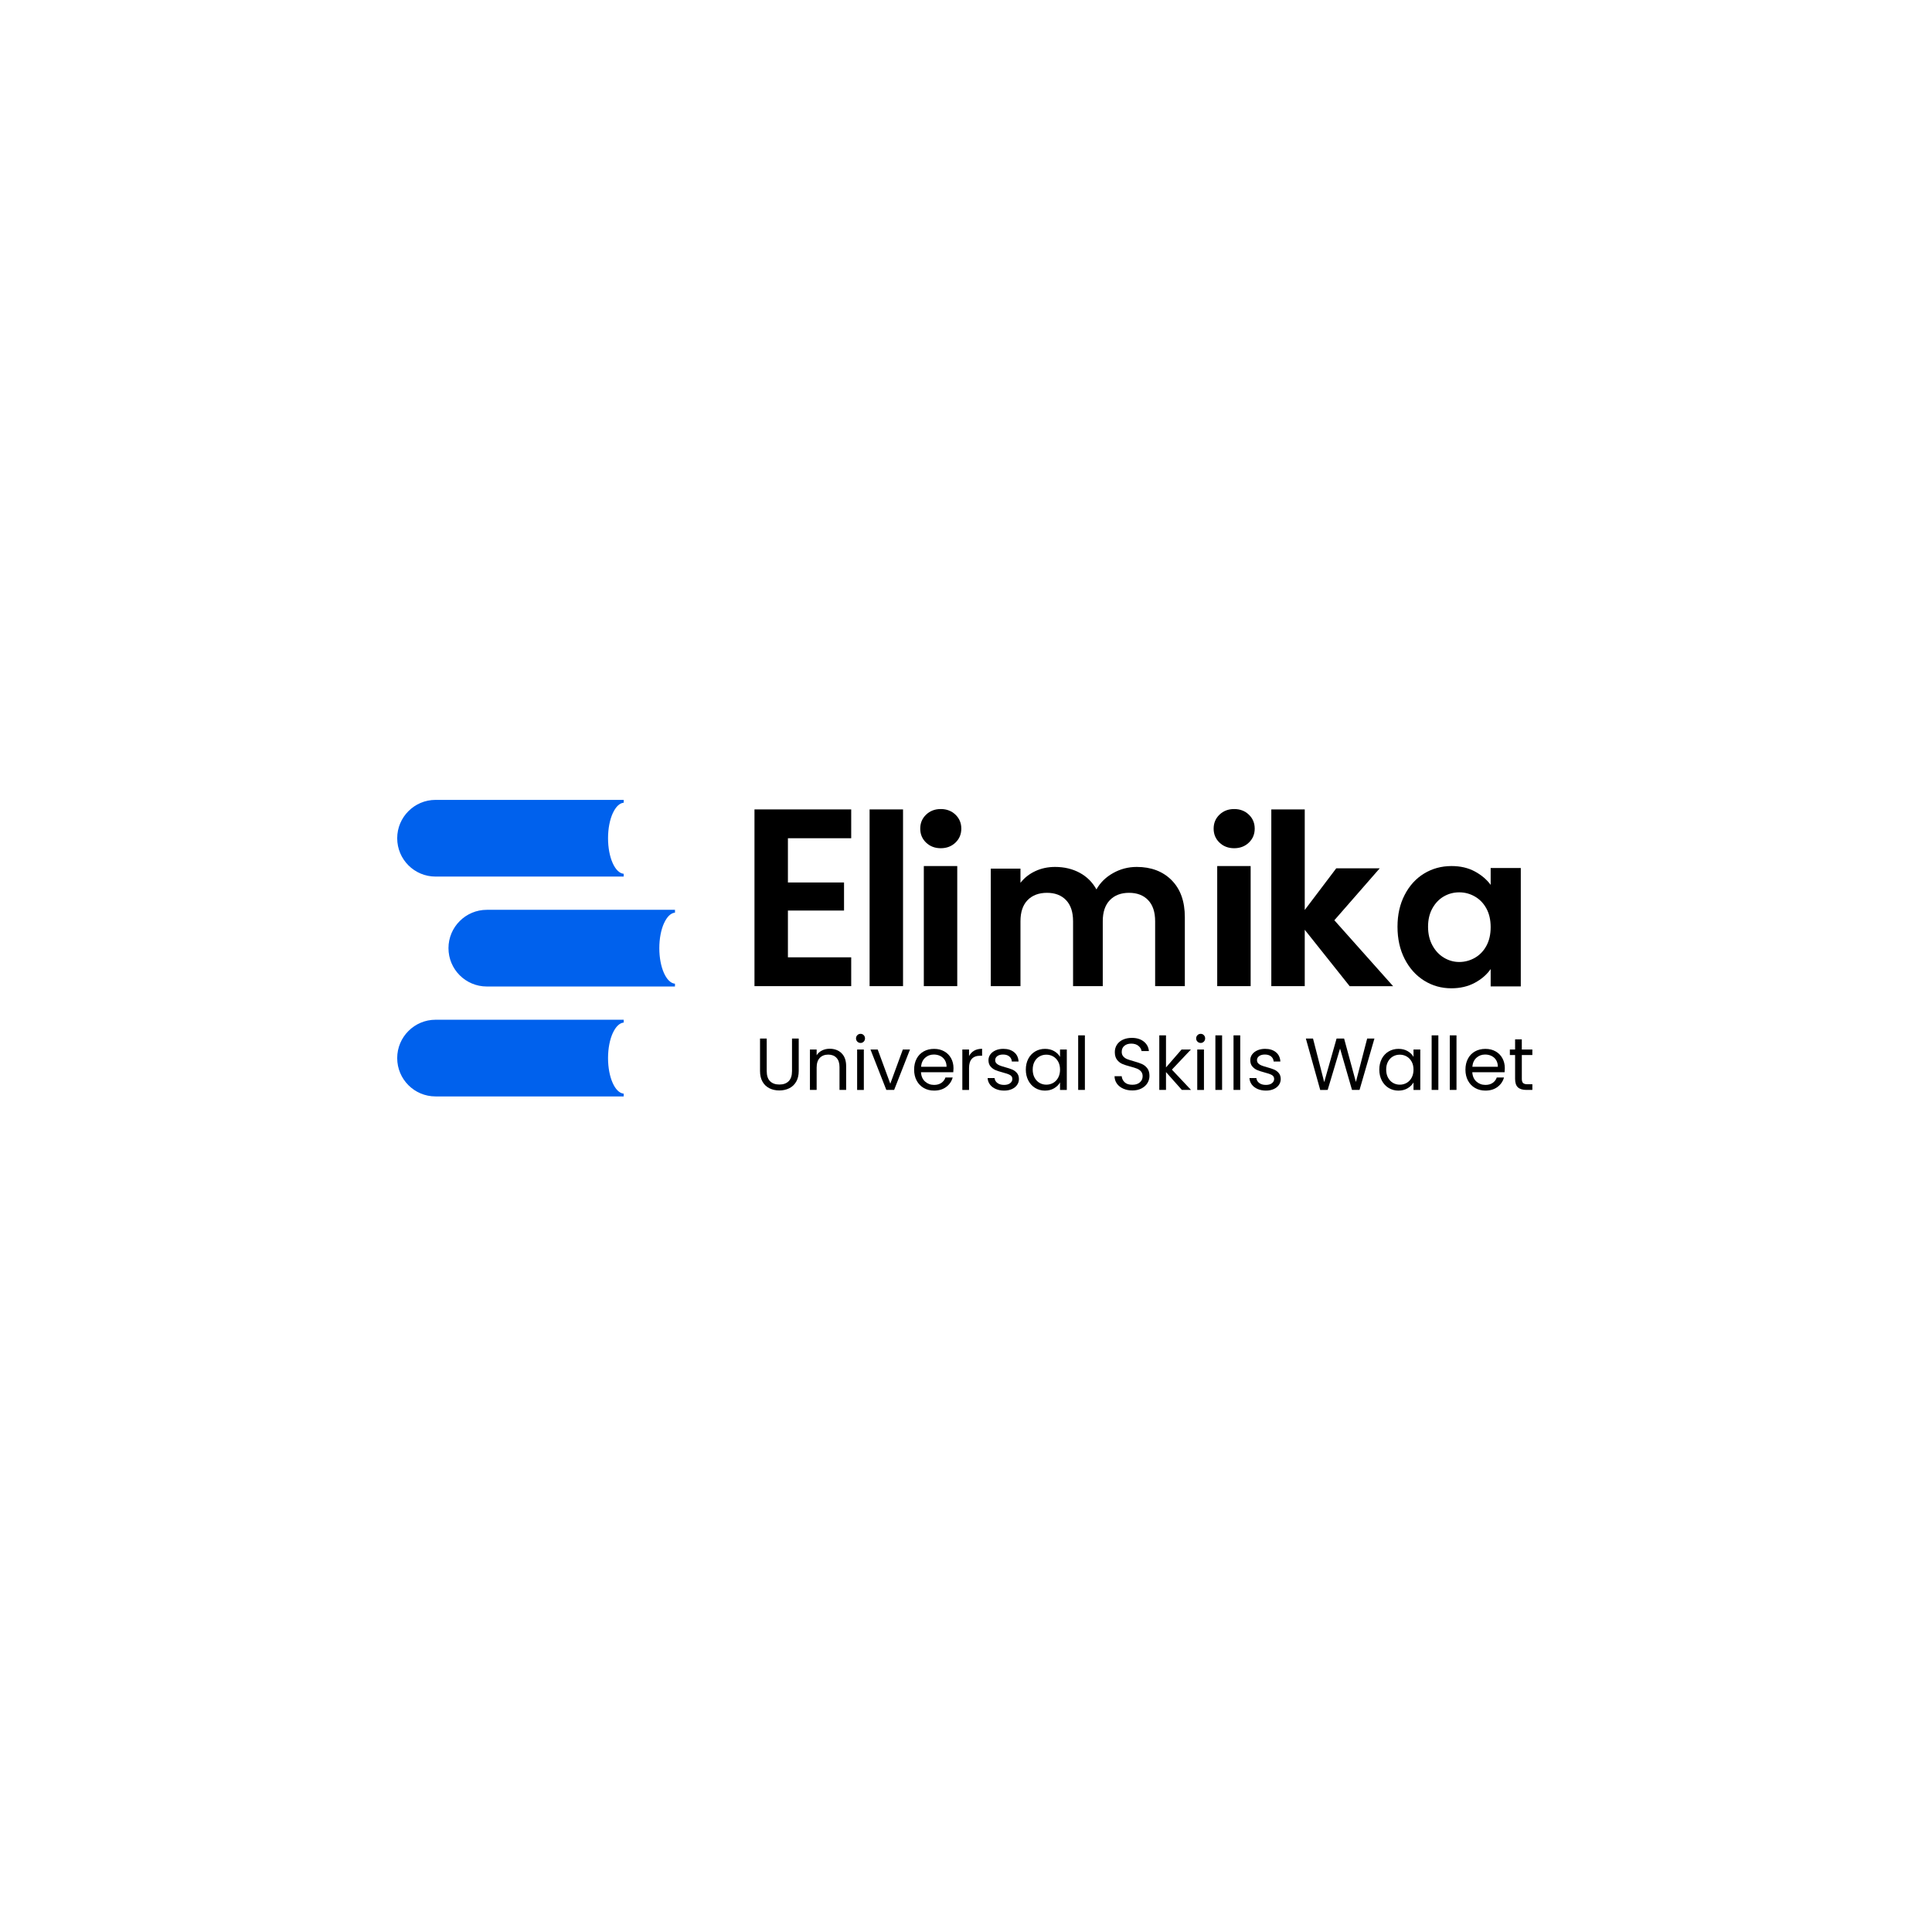
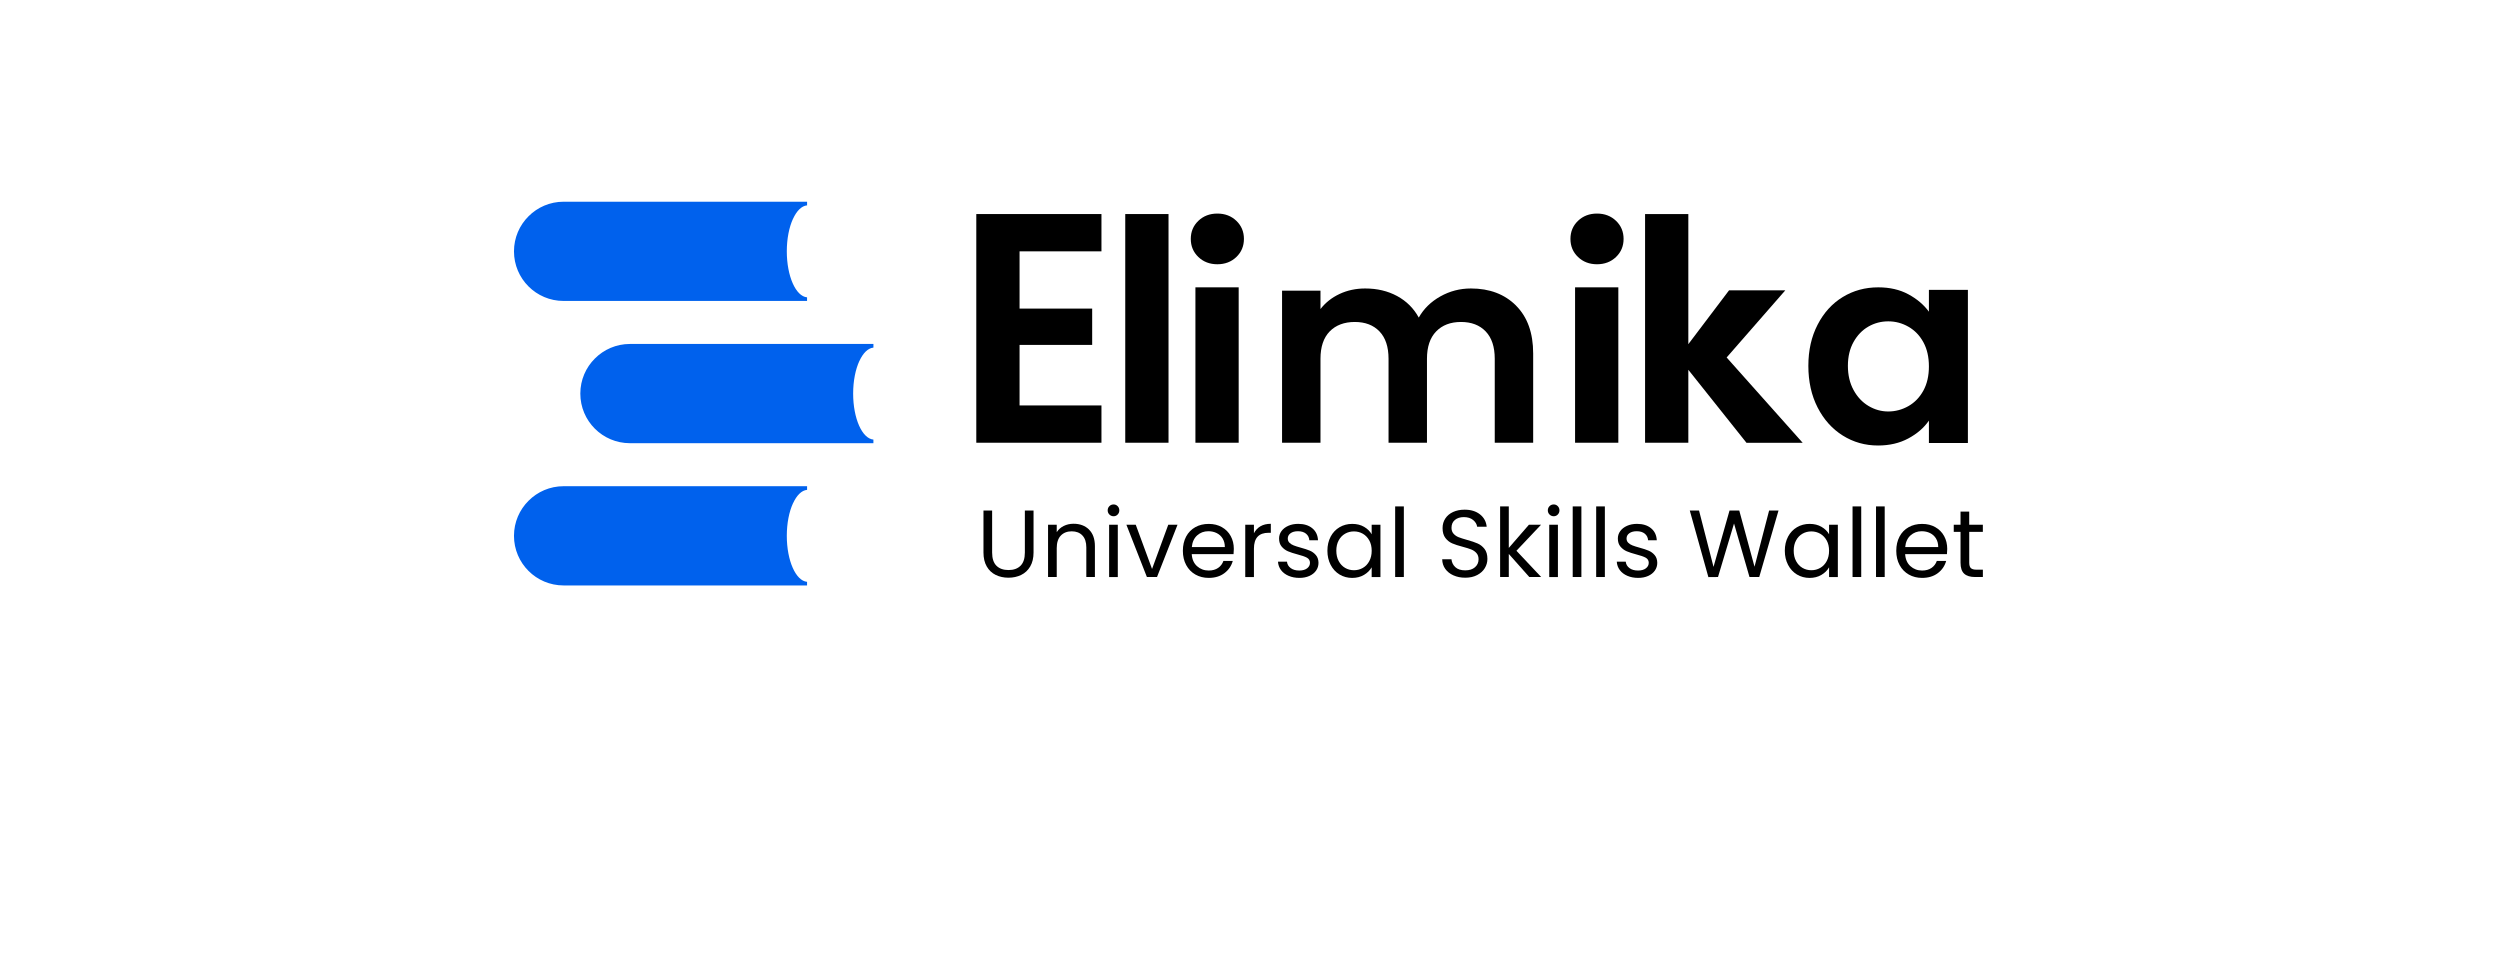
- <svg xmlns="http://www.w3.org/2000/svg" id="Layer_1" data-name="Layer 1" viewBox="0 0 1080 1080">
+ <svg xmlns="http://www.w3.org/2000/svg" id="Layer_1" data-name="Layer 1" viewBox="0 360 1080 420">
  <defs>
    <style>
      .cls-1 {
        fill: #0061ed;
      }
    </style>
  </defs>
  <g>
    <path d="M440.45,468.58v24.73h31.37v15.69h-31.37v26.15h35.38v16.11h-54.07v-98.79h54.07v16.11h-35.38Z" />
    <path d="M504.8,452.47v98.79h-18.69v-98.79h18.69Z" />
    <path d="M654.92,492.02c4.94,4.94,7.41,11.84,7.41,20.7v38.55h-16.6v-36.29c0-5.14-1.3-9.07-3.91-11.8-2.61-2.73-6.17-4.09-10.67-4.09s-8.09,1.36-10.73,4.09c-2.65,2.73-3.97,6.66-3.97,11.8v36.29h-16.6v-36.29c0-5.14-1.3-9.07-3.91-11.8-2.61-2.73-6.17-4.09-10.67-4.09s-8.2,1.36-10.85,4.09c-2.65,2.73-3.97,6.66-3.97,11.8v36.29h-16.6v-65.71h16.6v7.95c2.14-2.77,4.88-4.94,8.24-6.52,3.36-1.58,7.06-2.37,11.09-2.37,5.14,0,9.73,1.09,13.76,3.26,4.03,2.18,7.16,5.28,9.37,9.31,2.13-3.8,5.24-6.84,9.31-9.13,4.07-2.29,8.48-3.44,13.22-3.44,8.06,0,14.57,2.47,19.51,7.41Z" />
    <path d="M517.69,471.02c-2.18-2.09-3.27-4.69-3.27-7.81s1.09-5.72,3.27-7.81c2.18-2.09,4.92-3.14,8.21-3.14s6.03,1.05,8.21,3.14c2.18,2.09,3.27,4.7,3.27,7.81s-1.09,5.72-3.27,7.81c-2.18,2.09-4.92,3.14-8.21,3.14s-6.03-1.05-8.21-3.14ZM535.11,484.13v67.13h-18.69v-67.13h18.69Z" />
    <path d="M681.7,471.02c-2.18-2.09-3.27-4.69-3.27-7.81s1.09-5.72,3.27-7.81c2.18-2.09,4.92-3.14,8.21-3.14s6.03,1.05,8.21,3.14c2.18,2.09,3.27,4.7,3.27,7.81s-1.09,5.72-3.27,7.81c-2.18,2.09-4.92,3.14-8.21,3.14s-6.03-1.05-8.21-3.14ZM699.12,484.13v67.13h-18.69v-67.13h18.69Z" />
    <path d="M754.46,551.26l-25.1-31.51v31.51h-18.69v-98.79h18.69v56.21l17.6-23.27h24.3l-25.35,29.02,32.84,36.85h-24.3Z" />
    <path d="M785.21,500.26c2.67-5.18,6.29-9.16,10.87-11.95,4.58-2.79,9.69-4.18,15.35-4.18,4.94,0,9.26,1,12.96,2.99,3.7,1.99,6.67,4.5,8.9,7.53v-9.44h16.84v66.18h-16.84v-9.68c-2.15,3.11-5.12,5.67-8.9,7.7-3.78,2.03-8.14,3.05-13.08,3.05-5.58,0-10.65-1.43-15.23-4.3-4.58-2.87-8.2-6.91-10.87-12.12-2.67-5.22-4-11.21-4-17.98s1.33-12.62,4-17.8ZM830.9,507.84c-1.59-2.91-3.74-5.14-6.45-6.69-2.71-1.55-5.61-2.33-8.72-2.33s-5.97.76-8.6,2.27c-2.63,1.51-4.76,3.72-6.39,6.63-1.63,2.91-2.45,6.35-2.45,10.33s.82,7.47,2.45,10.45c1.63,2.99,3.78,5.28,6.45,6.87,2.67,1.59,5.51,2.39,8.54,2.39s6.01-.78,8.72-2.33c2.71-1.55,4.86-3.78,6.45-6.69,1.59-2.91,2.39-6.39,2.39-10.45s-.8-7.54-2.39-10.45Z" />
  </g>
  <g>
    <path class="cls-1" d="M342.57,454.53c-1.65,3.59-2.67,8.55-2.67,14.05,0,10.71,3.88,19.45,8.75,19.87v1.56h-105.18c-11.84,0-21.43-9.59-21.43-21.43,0-5.92,2.4-11.28,6.29-15.15,3.86-3.88,9.23-6.29,15.15-6.29h105.18v1.58c-2.38.21-4.5,2.38-6.07,5.8Z" />
    <path class="cls-1" d="M371.23,515.98c-1.65,3.59-2.67,8.55-2.67,14.05,0,10.71,3.88,19.45,8.75,19.87v1.56h-105.18c-11.84,0-21.43-9.59-21.43-21.43,0-5.92,2.4-11.28,6.29-15.15,3.86-3.88,9.23-6.29,15.15-6.29h105.18v1.58c-2.38.21-4.5,2.38-6.07,5.8Z" />
    <path class="cls-1" d="M342.57,577.43c-1.65,3.59-2.67,8.55-2.67,14.05,0,10.71,3.88,19.45,8.75,19.87v1.56h-105.18c-11.84,0-21.43-9.59-21.43-21.43,0-5.92,2.4-11.28,6.29-15.15,3.86-3.88,9.23-6.29,15.15-6.29h105.18v1.58c-2.38.21-4.5,2.38-6.07,5.8Z" />
  </g>
  <g>
    <path d="M428.6,580.54v18.18c0,2.56.62,4.45,1.88,5.69,1.25,1.24,2.99,1.85,5.21,1.85s3.92-.62,5.17-1.85c1.25-1.24,1.88-3.13,1.88-5.69v-18.18h3.75v18.14c0,2.39-.48,4.4-1.44,6.04-.96,1.64-2.26,2.85-3.9,3.65-1.64.8-3.47,1.2-5.5,1.2s-3.87-.4-5.5-1.2c-1.63-.8-2.93-2.01-3.87-3.65-.95-1.63-1.42-3.65-1.42-6.04v-18.14h3.75Z" />
    <path d="M470.44,588.77c1.7,1.66,2.56,4.06,2.56,7.19v13.31h-3.71v-12.78c0-2.25-.56-3.98-1.69-5.17-1.13-1.2-2.67-1.79-4.62-1.79s-3.55.62-4.72,1.85-1.75,3.04-1.75,5.4v12.49h-3.75v-22.59h3.75v3.21c.74-1.15,1.75-2.05,3.03-2.68,1.28-.63,2.69-.95,4.23-.95,2.75,0,4.97.83,6.68,2.49Z" />
    <path d="M479.26,582.28c-.49-.49-.74-1.1-.74-1.81s.25-1.32.74-1.81c.49-.5,1.1-.74,1.81-.74s1.27.25,1.75.74c.48.49.72,1.1.72,1.81s-.24,1.32-.72,1.81c-.48.5-1.06.74-1.75.74s-1.32-.25-1.81-.74ZM482.89,586.69v22.59h-3.75v-22.59h3.75Z" />
    <path d="M497.68,605.81l7.01-19.13h4l-8.86,22.59h-4.37l-8.86-22.59h4.04l7.05,19.13Z" />
    <path d="M532.88,599.38h-18.05c.14,2.23.9,3.96,2.29,5.21,1.39,1.25,3.07,1.88,5.05,1.88,1.62,0,2.97-.38,4.06-1.13,1.09-.75,1.85-1.76,2.29-3.03h4.04c-.6,2.17-1.81,3.94-3.63,5.3-1.81,1.36-4.07,2.04-6.76,2.04-2.14,0-4.06-.48-5.75-1.44s-3.02-2.33-3.98-4.1-1.44-3.83-1.44-6.16.47-4.38,1.4-6.14c.93-1.76,2.25-3.11,3.94-4.06,1.69-.95,3.63-1.42,5.83-1.42s4.04.47,5.69,1.4c1.65.93,2.92,2.22,3.81,3.85.89,1.63,1.34,3.48,1.34,5.54,0,.71-.04,1.47-.12,2.27ZM528.19,592.64c-.63-1.03-1.49-1.81-2.58-2.35-1.09-.54-2.29-.8-3.61-.8-1.9,0-3.51.61-4.84,1.81-1.33,1.21-2.1,2.88-2.29,5.03h14.26c0-1.43-.32-2.66-.95-3.69Z" />
    <path d="M544.53,587.35c1.22-.71,2.71-1.07,4.47-1.07v3.88h-.99c-4.2,0-6.31,2.28-6.31,6.84v12.28h-3.75v-22.59h3.75v3.67c.66-1.29,1.6-2.29,2.82-3.01Z" />
    <path d="M556.67,608.76c-1.37-.59-2.46-1.41-3.26-2.47-.8-1.06-1.24-2.27-1.32-3.65h3.88c.11,1.13.64,2.05,1.59,2.76.95.72,2.19,1.07,3.73,1.07,1.43,0,2.56-.32,3.38-.95.82-.63,1.24-1.43,1.24-2.39s-.44-1.72-1.32-2.21c-.88-.48-2.24-.95-4.08-1.42-1.68-.44-3.04-.89-4.1-1.34-1.06-.45-1.96-1.13-2.72-2.02-.76-.89-1.13-2.07-1.13-3.52,0-1.15.34-2.21,1.03-3.17.69-.96,1.66-1.72,2.93-2.29s2.71-.85,4.33-.85c2.5,0,4.52.63,6.06,1.9,1.54,1.26,2.36,3,2.47,5.19h-3.75c-.08-1.18-.56-2.13-1.42-2.84s-2.03-1.07-3.48-1.07c-1.35,0-2.42.29-3.21.87s-1.2,1.33-1.2,2.27c0,.74.24,1.35.72,1.83.48.48,1.08.87,1.81,1.15.73.29,1.74.61,3.03.97,1.62.44,2.94.87,3.96,1.3s1.89,1.06,2.62,1.92c.73.85,1.11,1.96,1.13,3.34,0,1.24-.34,2.35-1.03,3.34-.69.99-1.66,1.77-2.91,2.33-1.25.56-2.69.84-4.31.84-1.73,0-3.28-.3-4.66-.89Z" />
    <path d="M574.84,591.82c.93-1.74,2.22-3.1,3.85-4.06,1.63-.96,3.46-1.44,5.46-1.44s3.7.43,5.15,1.28c1.46.85,2.54,1.92,3.26,3.21v-4.12h3.79v22.59h-3.79v-4.2c-.74,1.32-1.85,2.41-3.32,3.28-1.47.87-3.18,1.3-5.13,1.3s-3.82-.5-5.44-1.48c-1.62-.99-2.9-2.38-3.83-4.16-.93-1.79-1.4-3.82-1.4-6.1s.47-4.33,1.4-6.08ZM591.54,593.49c-.69-1.26-1.61-2.23-2.78-2.91-1.17-.67-2.45-1.01-3.85-1.01s-2.68.33-3.83.99c-1.15.66-2.08,1.62-2.76,2.88-.69,1.26-1.03,2.75-1.03,4.45s.34,3.24,1.03,4.51c.69,1.28,1.61,2.25,2.76,2.93,1.15.67,2.43,1.01,3.83,1.01s2.69-.34,3.85-1.01c1.17-.67,2.1-1.65,2.78-2.93.69-1.28,1.03-2.77,1.03-4.47s-.34-3.19-1.03-4.45Z" />
    <path d="M606.46,578.77v30.5h-3.75v-30.5h3.75Z" />
    <path d="M627.87,608.55c-1.5-.67-2.67-1.61-3.52-2.8s-1.29-2.58-1.32-4.14h4c.14,1.35.69,2.48,1.67,3.4s2.4,1.38,4.27,1.38,3.19-.45,4.22-1.34,1.55-2.04,1.55-3.44c0-1.1-.3-1.99-.91-2.68-.6-.69-1.36-1.21-2.27-1.57-.91-.36-2.13-.74-3.67-1.15-1.9-.49-3.41-.99-4.55-1.48-1.14-.5-2.12-1.27-2.93-2.33-.81-1.06-1.22-2.48-1.22-4.27,0-1.57.4-2.95,1.2-4.16s1.92-2.14,3.36-2.8c1.44-.66,3.1-.99,4.97-.99,2.69,0,4.9.67,6.62,2.02,1.72,1.35,2.69,3.13,2.91,5.36h-4.12c-.14-1.1-.72-2.07-1.73-2.91-1.02-.84-2.36-1.26-4.04-1.26-1.57,0-2.84.41-3.83,1.22s-1.48,1.94-1.48,3.4c0,1.04.29,1.9.89,2.56.59.66,1.32,1.16,2.18,1.5.87.34,2.08.74,3.65,1.17,1.9.52,3.42,1.04,4.58,1.55,1.15.51,2.14,1.29,2.97,2.35.82,1.06,1.24,2.49,1.24,4.31,0,1.4-.37,2.72-1.11,3.96-.74,1.24-1.84,2.24-3.3,3.01-1.46.77-3.17,1.15-5.15,1.15s-3.59-.34-5.09-1.01Z" />
    <path d="M660.66,609.27l-8.86-9.97v9.97h-3.75v-30.5h3.75v17.93l8.7-10.02h5.23l-10.63,11.25,10.67,11.33h-5.11Z" />
    <path d="M669.4,582.28c-.5-.49-.74-1.1-.74-1.81s.25-1.32.74-1.81c.49-.5,1.1-.74,1.81-.74s1.27.25,1.75.74c.48.49.72,1.1.72,1.81s-.24,1.32-.72,1.81c-.48.5-1.07.74-1.75.74s-1.32-.25-1.81-.74ZM673.02,586.69v22.59h-3.75v-22.59h3.75Z" />
    <path d="M683.16,578.77v30.5h-3.75v-30.5h3.75Z" />
    <path d="M693.3,578.77v30.5h-3.75v-30.5h3.75Z" />
    <path d="M703.03,608.76c-1.38-.59-2.46-1.41-3.26-2.47-.8-1.06-1.24-2.27-1.32-3.65h3.87c.11,1.13.64,2.05,1.59,2.76.95.72,2.19,1.07,3.73,1.07,1.43,0,2.56-.32,3.38-.95.82-.63,1.24-1.43,1.24-2.39s-.44-1.72-1.32-2.21c-.88-.48-2.24-.95-4.08-1.42-1.68-.44-3.04-.89-4.1-1.34s-1.96-1.13-2.72-2.02c-.76-.89-1.13-2.07-1.13-3.52,0-1.15.34-2.21,1.03-3.17.69-.96,1.66-1.72,2.93-2.29,1.26-.56,2.71-.85,4.33-.85,2.5,0,4.52.63,6.06,1.9,1.54,1.26,2.36,3,2.47,5.19h-3.75c-.08-1.18-.56-2.13-1.42-2.84-.87-.71-2.03-1.07-3.48-1.07-1.35,0-2.42.29-3.21.87-.8.58-1.2,1.33-1.2,2.27,0,.74.24,1.35.72,1.83.48.48,1.09.87,1.81,1.15.73.29,1.74.61,3.03.97,1.62.44,2.94.87,3.96,1.3,1.02.43,1.89,1.06,2.62,1.92.73.85,1.11,1.96,1.13,3.34,0,1.24-.34,2.35-1.03,3.34s-1.66,1.77-2.91,2.33c-1.25.56-2.69.84-4.31.84-1.73,0-3.28-.3-4.66-.89Z" />
    <path d="M768.32,580.54l-8.33,28.73h-4.21l-6.68-23.12-6.92,23.12-4.16.04-8.04-28.77h4l6.26,24.36,6.92-24.36h4.2l6.59,24.28,6.31-24.28h4.04Z" />
    <path d="M772.44,591.82c.93-1.74,2.22-3.1,3.85-4.06,1.63-.96,3.46-1.44,5.46-1.44s3.7.43,5.15,1.28c1.46.85,2.54,1.92,3.26,3.21v-4.12h3.79v22.59h-3.79v-4.2c-.74,1.32-1.85,2.41-3.32,3.28-1.47.87-3.18,1.3-5.13,1.3s-3.82-.5-5.44-1.48c-1.62-.99-2.9-2.38-3.83-4.16-.93-1.79-1.4-3.82-1.4-6.1s.47-4.33,1.4-6.08ZM789.13,593.49c-.69-1.26-1.61-2.23-2.78-2.91-1.17-.67-2.45-1.01-3.85-1.01s-2.68.33-3.83.99c-1.15.66-2.08,1.62-2.76,2.88-.69,1.26-1.03,2.75-1.03,4.45s.34,3.24,1.03,4.51c.69,1.28,1.61,2.25,2.76,2.93,1.15.67,2.43,1.01,3.83,1.01s2.69-.34,3.85-1.01c1.17-.67,2.1-1.65,2.78-2.93.69-1.28,1.03-2.77,1.03-4.47s-.34-3.19-1.03-4.45Z" />
    <path d="M804.05,578.77v30.5h-3.75v-30.5h3.75Z" />
    <path d="M814.19,578.77v30.5h-3.75v-30.5h3.75Z" />
    <path d="M841.07,599.38h-18.05c.14,2.23.9,3.96,2.29,5.21,1.39,1.25,3.07,1.88,5.05,1.88,1.62,0,2.97-.38,4.06-1.13,1.08-.75,1.85-1.76,2.29-3.03h4.04c-.61,2.17-1.81,3.94-3.63,5.3-1.81,1.36-4.07,2.04-6.76,2.04-2.14,0-4.06-.48-5.75-1.44-1.69-.96-3.02-2.33-3.98-4.1s-1.44-3.83-1.44-6.16.47-4.38,1.4-6.14c.93-1.76,2.25-3.11,3.94-4.06,1.69-.95,3.63-1.42,5.83-1.42s4.04.47,5.69,1.4c1.65.93,2.92,2.22,3.81,3.85s1.34,3.48,1.34,5.54c0,.71-.04,1.47-.12,2.27ZM836.37,592.64c-.63-1.03-1.49-1.81-2.58-2.35-1.09-.54-2.29-.8-3.61-.8-1.9,0-3.51.61-4.84,1.81s-2.1,2.88-2.29,5.03h14.26c0-1.43-.32-2.66-.95-3.69Z" />
    <path d="M850.71,589.78v13.31c0,1.1.23,1.88.7,2.33.47.45,1.28.68,2.43.68h2.76v3.17h-3.38c-2.09,0-3.65-.48-4.7-1.44-1.04-.96-1.57-2.54-1.57-4.74v-13.31h-2.93v-3.09h2.93v-5.69h3.75v5.69h5.89v3.09h-5.89Z" />
  </g>
</svg>
